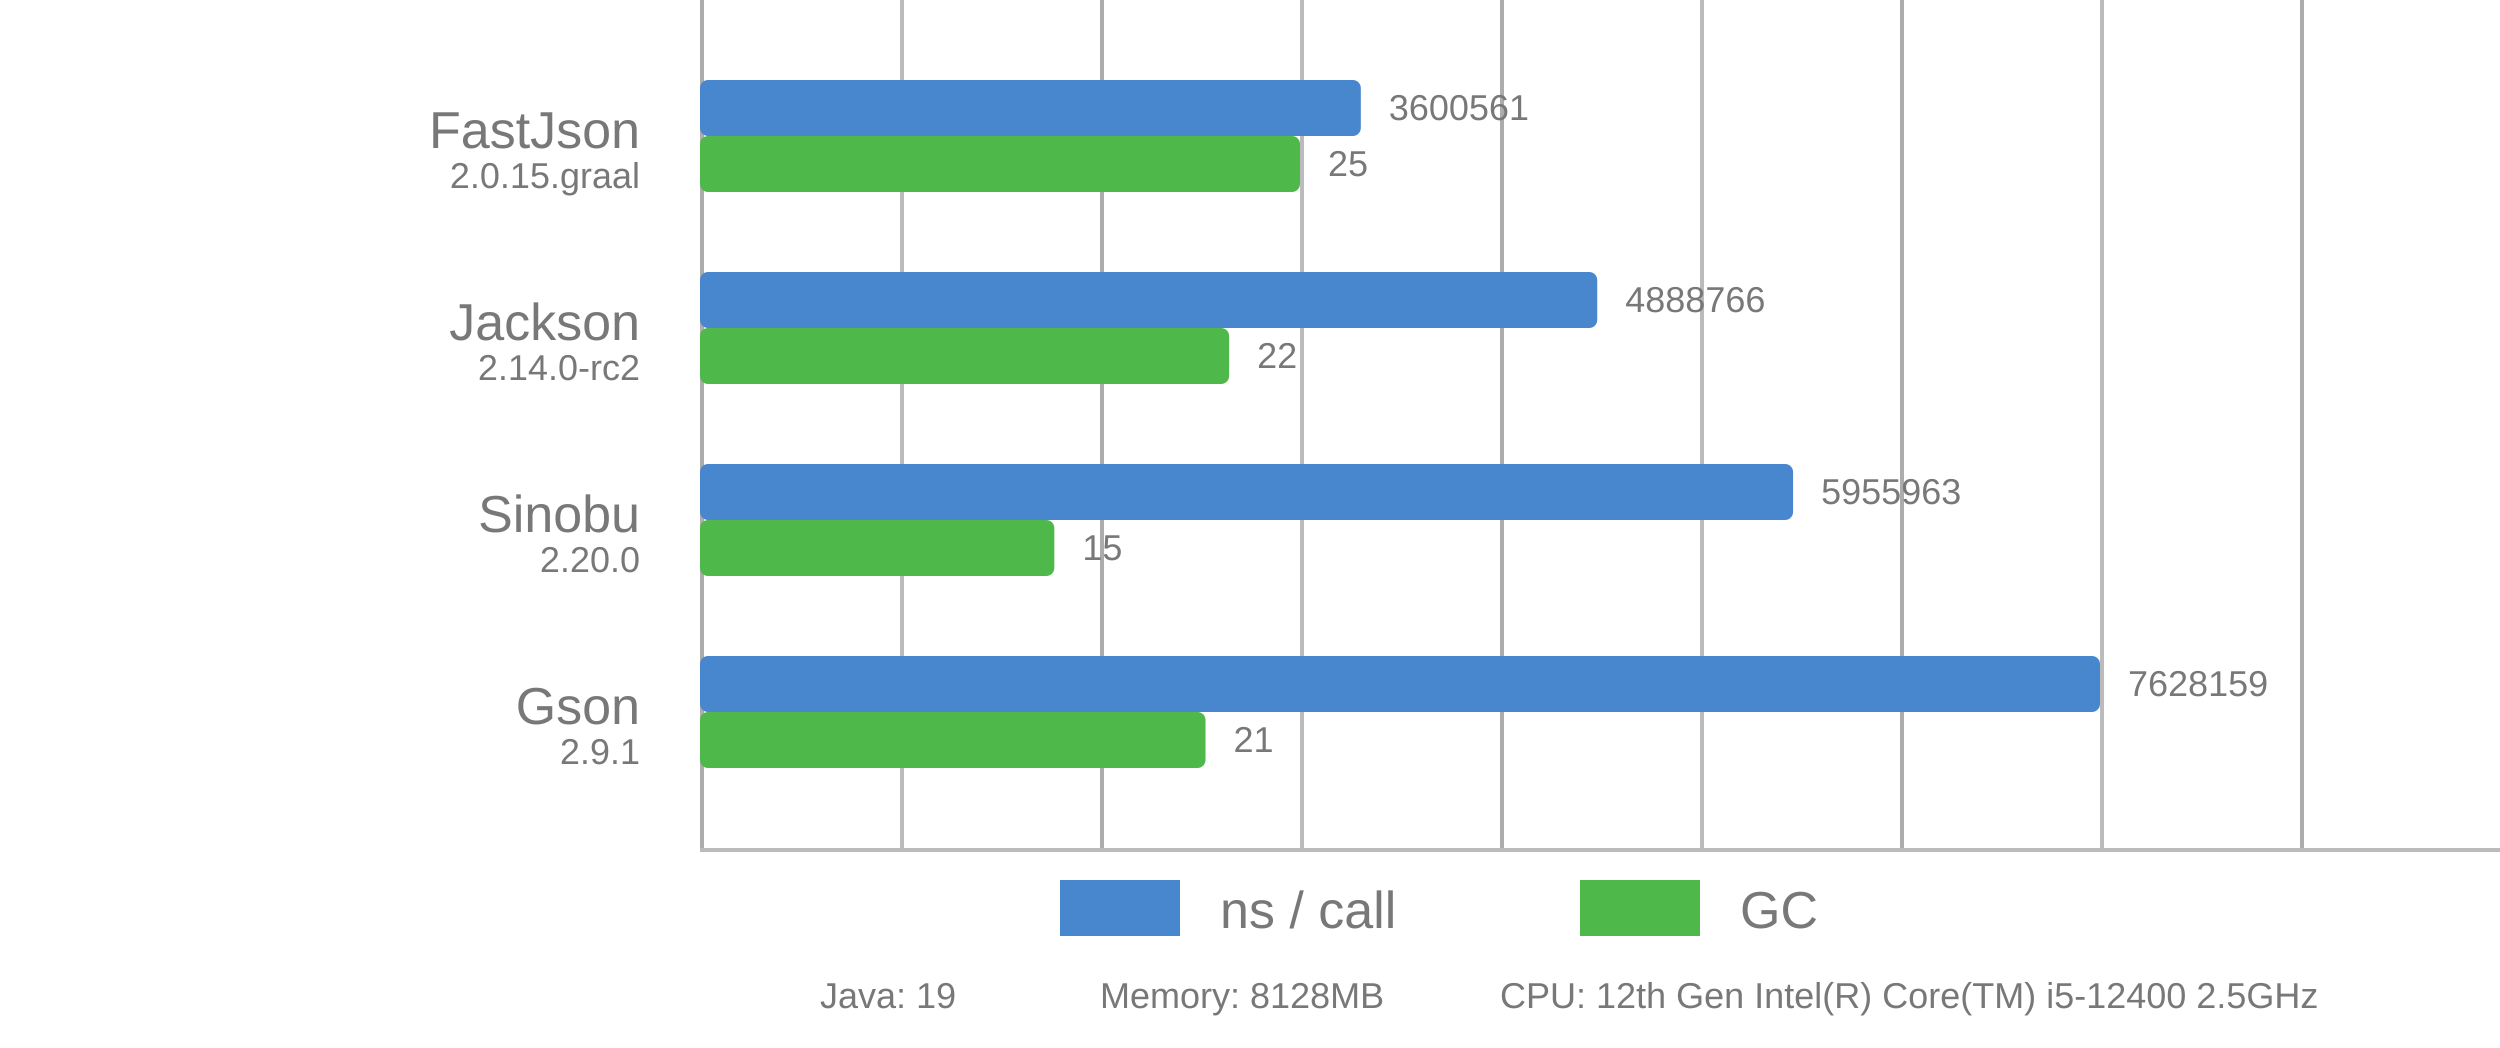
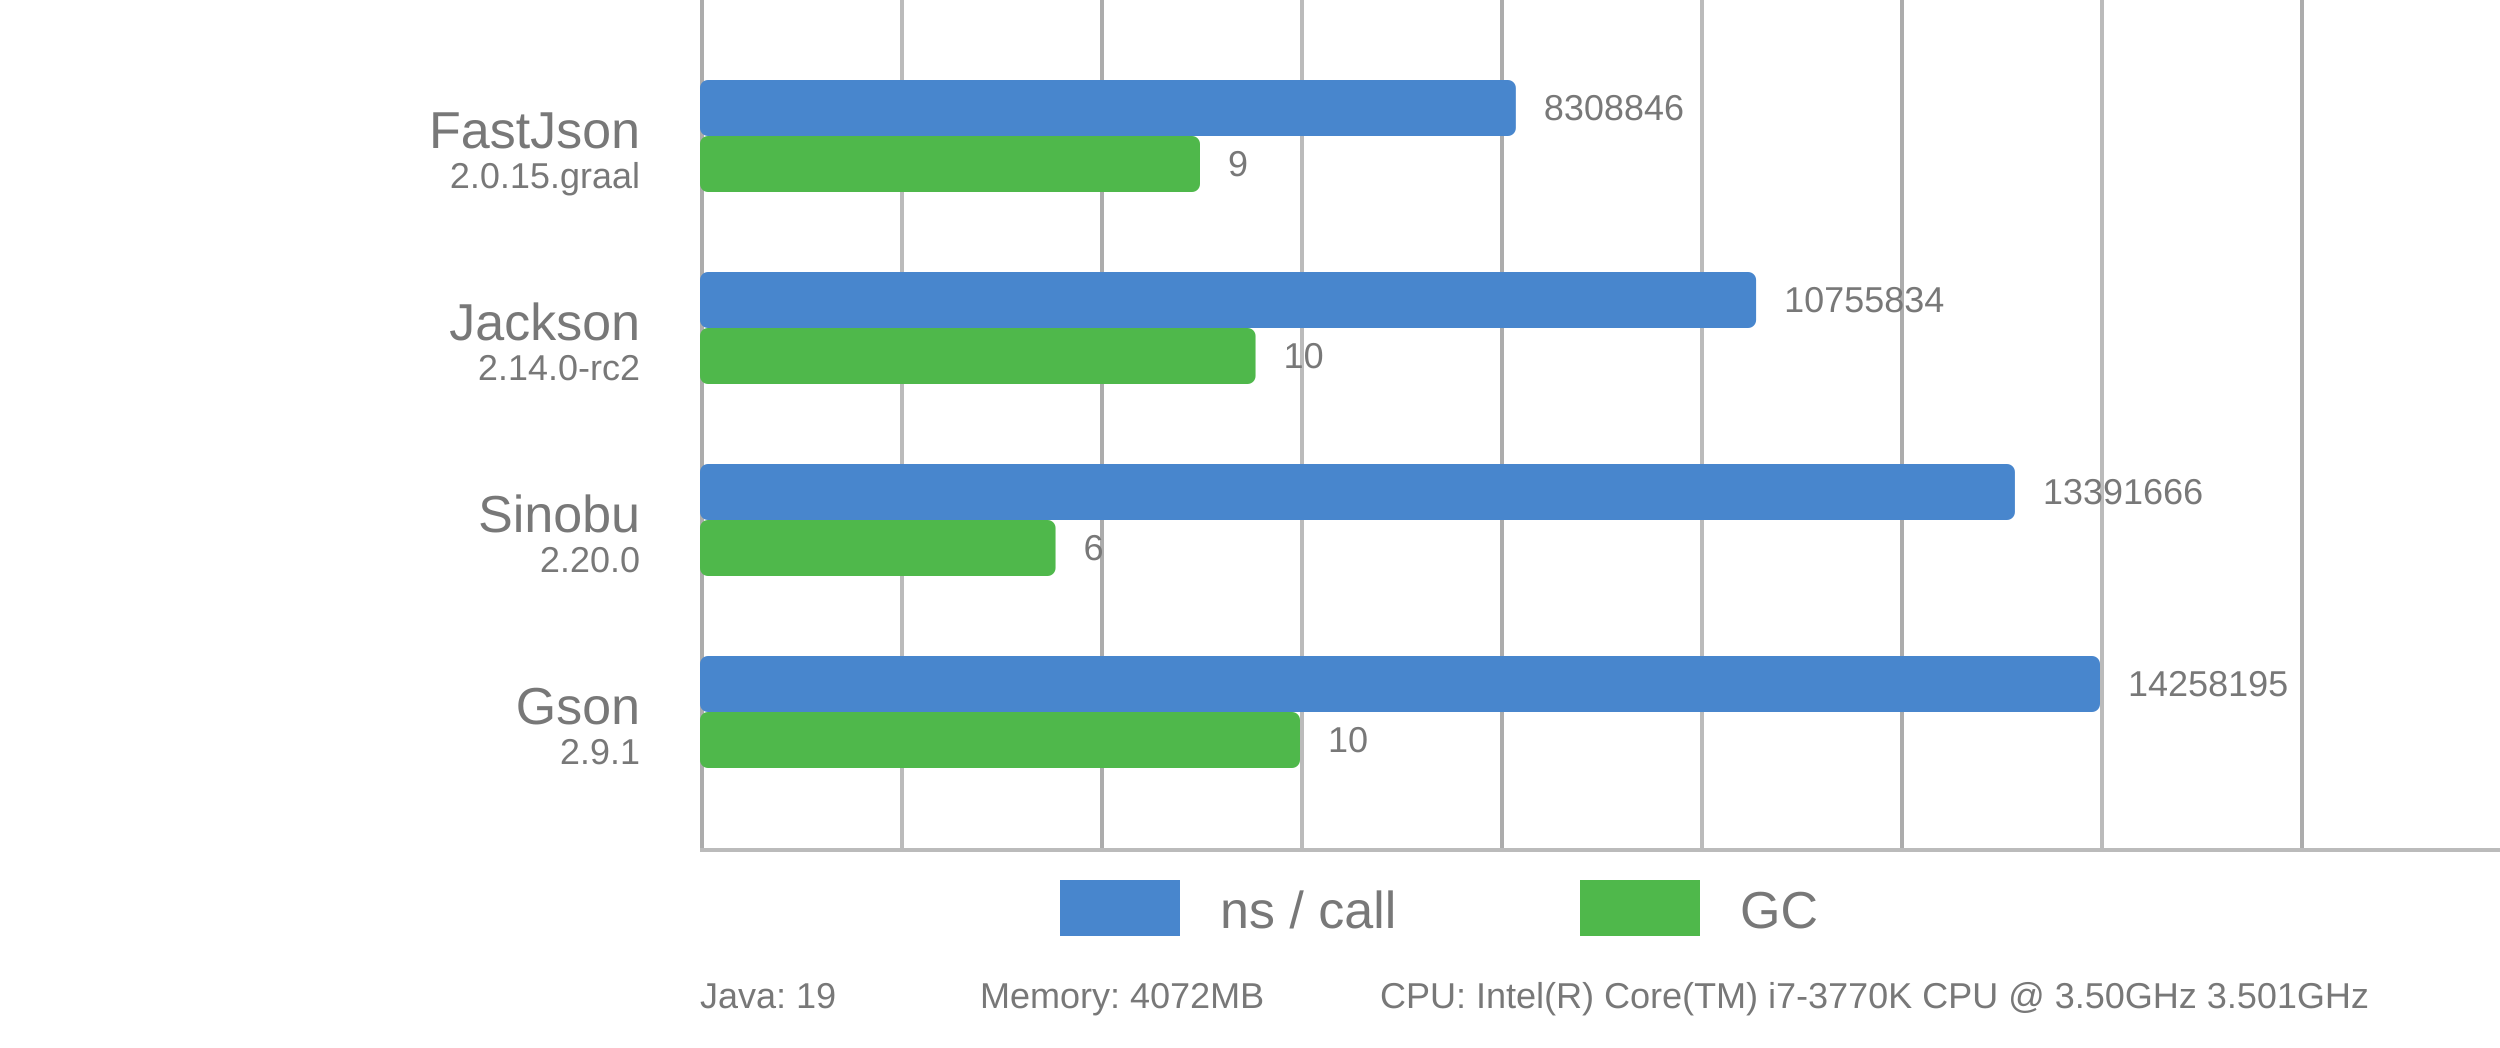
<svg xmlns="http://www.w3.org/2000/svg" viewBox="0 0 625 262">
  <style>
      text {
          font-family: Arial;
          font-size: 13px;
          fill: #787878;
      }

      .desc {
          font-size: 9px;
      }

      .vline {
          fill: #acacac;
          stroke: none;
          stroke-width: 0;
      }

      .subline {
          fill: #bbb;
          stroke: none;
          stroke-width: 0;
      }

      .call {
          fill: #4886CD;
          stroke-linejoin: round;
          height: 14px;
      }

      .gc {
          fill: #4FB84B;
          stroke-linejoin: round;
          height: 14px;
      }
  </style>
  <g>
    <rect x="175" y="0" width="1" height="212" class="vline" />
    <rect x="275" y="0" width="1" height="212" class="vline" />
    <rect x="375" y="0" width="1" height="212" class="vline" />
    <rect x="475" y="0" width="1" height="212" class="vline" />
    <rect x="575" y="0" width="1" height="212" class="vline" />
    <rect x="225" y="0" width="1" height="212" class="subline" />
    <rect x="325" y="0" width="1" height="212" class="subline" />
    <rect x="425" y="0" width="1" height="212" class="subline" />
    <rect x="525" y="0" width="1" height="212" class="subline" />
    <rect x="175" y="212" width="450" height="1" class="subline" />
    <rect x="265" y="220" width="30" class="call" />
    <text x="305" y="232">ns / call</text>
    <rect x="395" y="220" width="30" class="gc" />
    <text x="435" y="232">GC</text>
  </g>
-   <rect x="175" y="20" width="165.203" rx="2" ry="2" class="call" />
-   <rect x="175" y="34" width="150" rx="2" ry="2" class="gc" />
+   <rect x="175" y="20" width="203.96" rx="2" ry="2" class="call" />
+   <rect x="175" y="34" width="125" rx="2" ry="2" class="gc" />
  <text x="160" y="37" text-anchor="end">FastJson</text>
  <text x="160" y="47" text-anchor="end" class="desc">2.0.15.graal</text>
-   <text x="347.203" y="30" class="desc">3600561</text>
-   <text x="332" y="44" class="desc">25</text>
-   <rect x="175" y="68" width="224.309" rx="2" ry="2" class="call" />
-   <rect x="175" y="82" width="132.283" rx="2" ry="2" class="gc" />
+   <text x="385.96" y="30" class="desc">8308846</text>
+   <text x="307" y="44" class="desc">9</text>
+   <rect x="175" y="68" width="264.027" rx="2" ry="2" class="call" />
+   <rect x="175" y="82" width="138.889" rx="2" ry="2" class="gc" />
  <text x="160" y="85" text-anchor="end">Jackson</text>
  <text x="160" y="95" text-anchor="end" class="desc">2.14.0-rc2</text>
-   <text x="406.309" y="78" class="desc">4888766</text>
-   <text x="314.283" y="92" class="desc">22</text>
-   <rect x="175" y="116" width="273.275" rx="2" ry="2" class="call" />
-   <rect x="175" y="130" width="88.583" rx="2" ry="2" class="gc" />
+   <text x="446.027" y="78" class="desc">10755834</text>
+   <text x="320.889" y="92" class="desc">10</text>
+   <rect x="175" y="116" width="328.729" rx="2" ry="2" class="call" />
+   <rect x="175" y="130" width="88.889" rx="2" ry="2" class="gc" />
  <text x="160" y="133" text-anchor="end">Sinobu</text>
  <text x="160" y="143" text-anchor="end" class="desc">2.20.0</text>
-   <text x="455.275" y="126" class="desc">5955963</text>
-   <text x="270.583" y="140" class="desc">15</text>
+   <text x="510.729" y="126" class="desc">13391666</text>
+   <text x="270.889" y="140" class="desc">6</text>
  <rect x="175" y="164" width="350" rx="2" ry="2" class="call" />
-   <rect x="175" y="178" width="126.378" rx="2" ry="2" class="gc" />
+   <rect x="175" y="178" width="150" rx="2" ry="2" class="gc" />
  <text x="160" y="181" text-anchor="end">Gson</text>
  <text x="160" y="191" text-anchor="end" class="desc">2.9.1</text>
-   <text x="532" y="174" class="desc">7628159</text>
-   <text x="308.378" y="188" class="desc">21</text>
-   <text x="205" y="252" class="desc">Java: 19</text>
-   <text x="275" y="252" class="desc">Memory: 8128MB</text>
-   <text x="375" y="252" class="desc">CPU: 12th Gen Intel(R) Core(TM) i5-12400 2.5GHz</text>
+   <text x="532" y="174" class="desc">14258195</text>
+   <text x="332" y="188" class="desc">10</text>
+   <text x="175" y="252" class="desc">Java: 19</text>
+   <text x="245" y="252" class="desc">Memory: 4072MB</text>
+   <text x="345" y="252" class="desc">CPU: Intel(R) Core(TM) i7-3770K CPU @ 3.50GHz 3.501GHz</text>
</svg>
